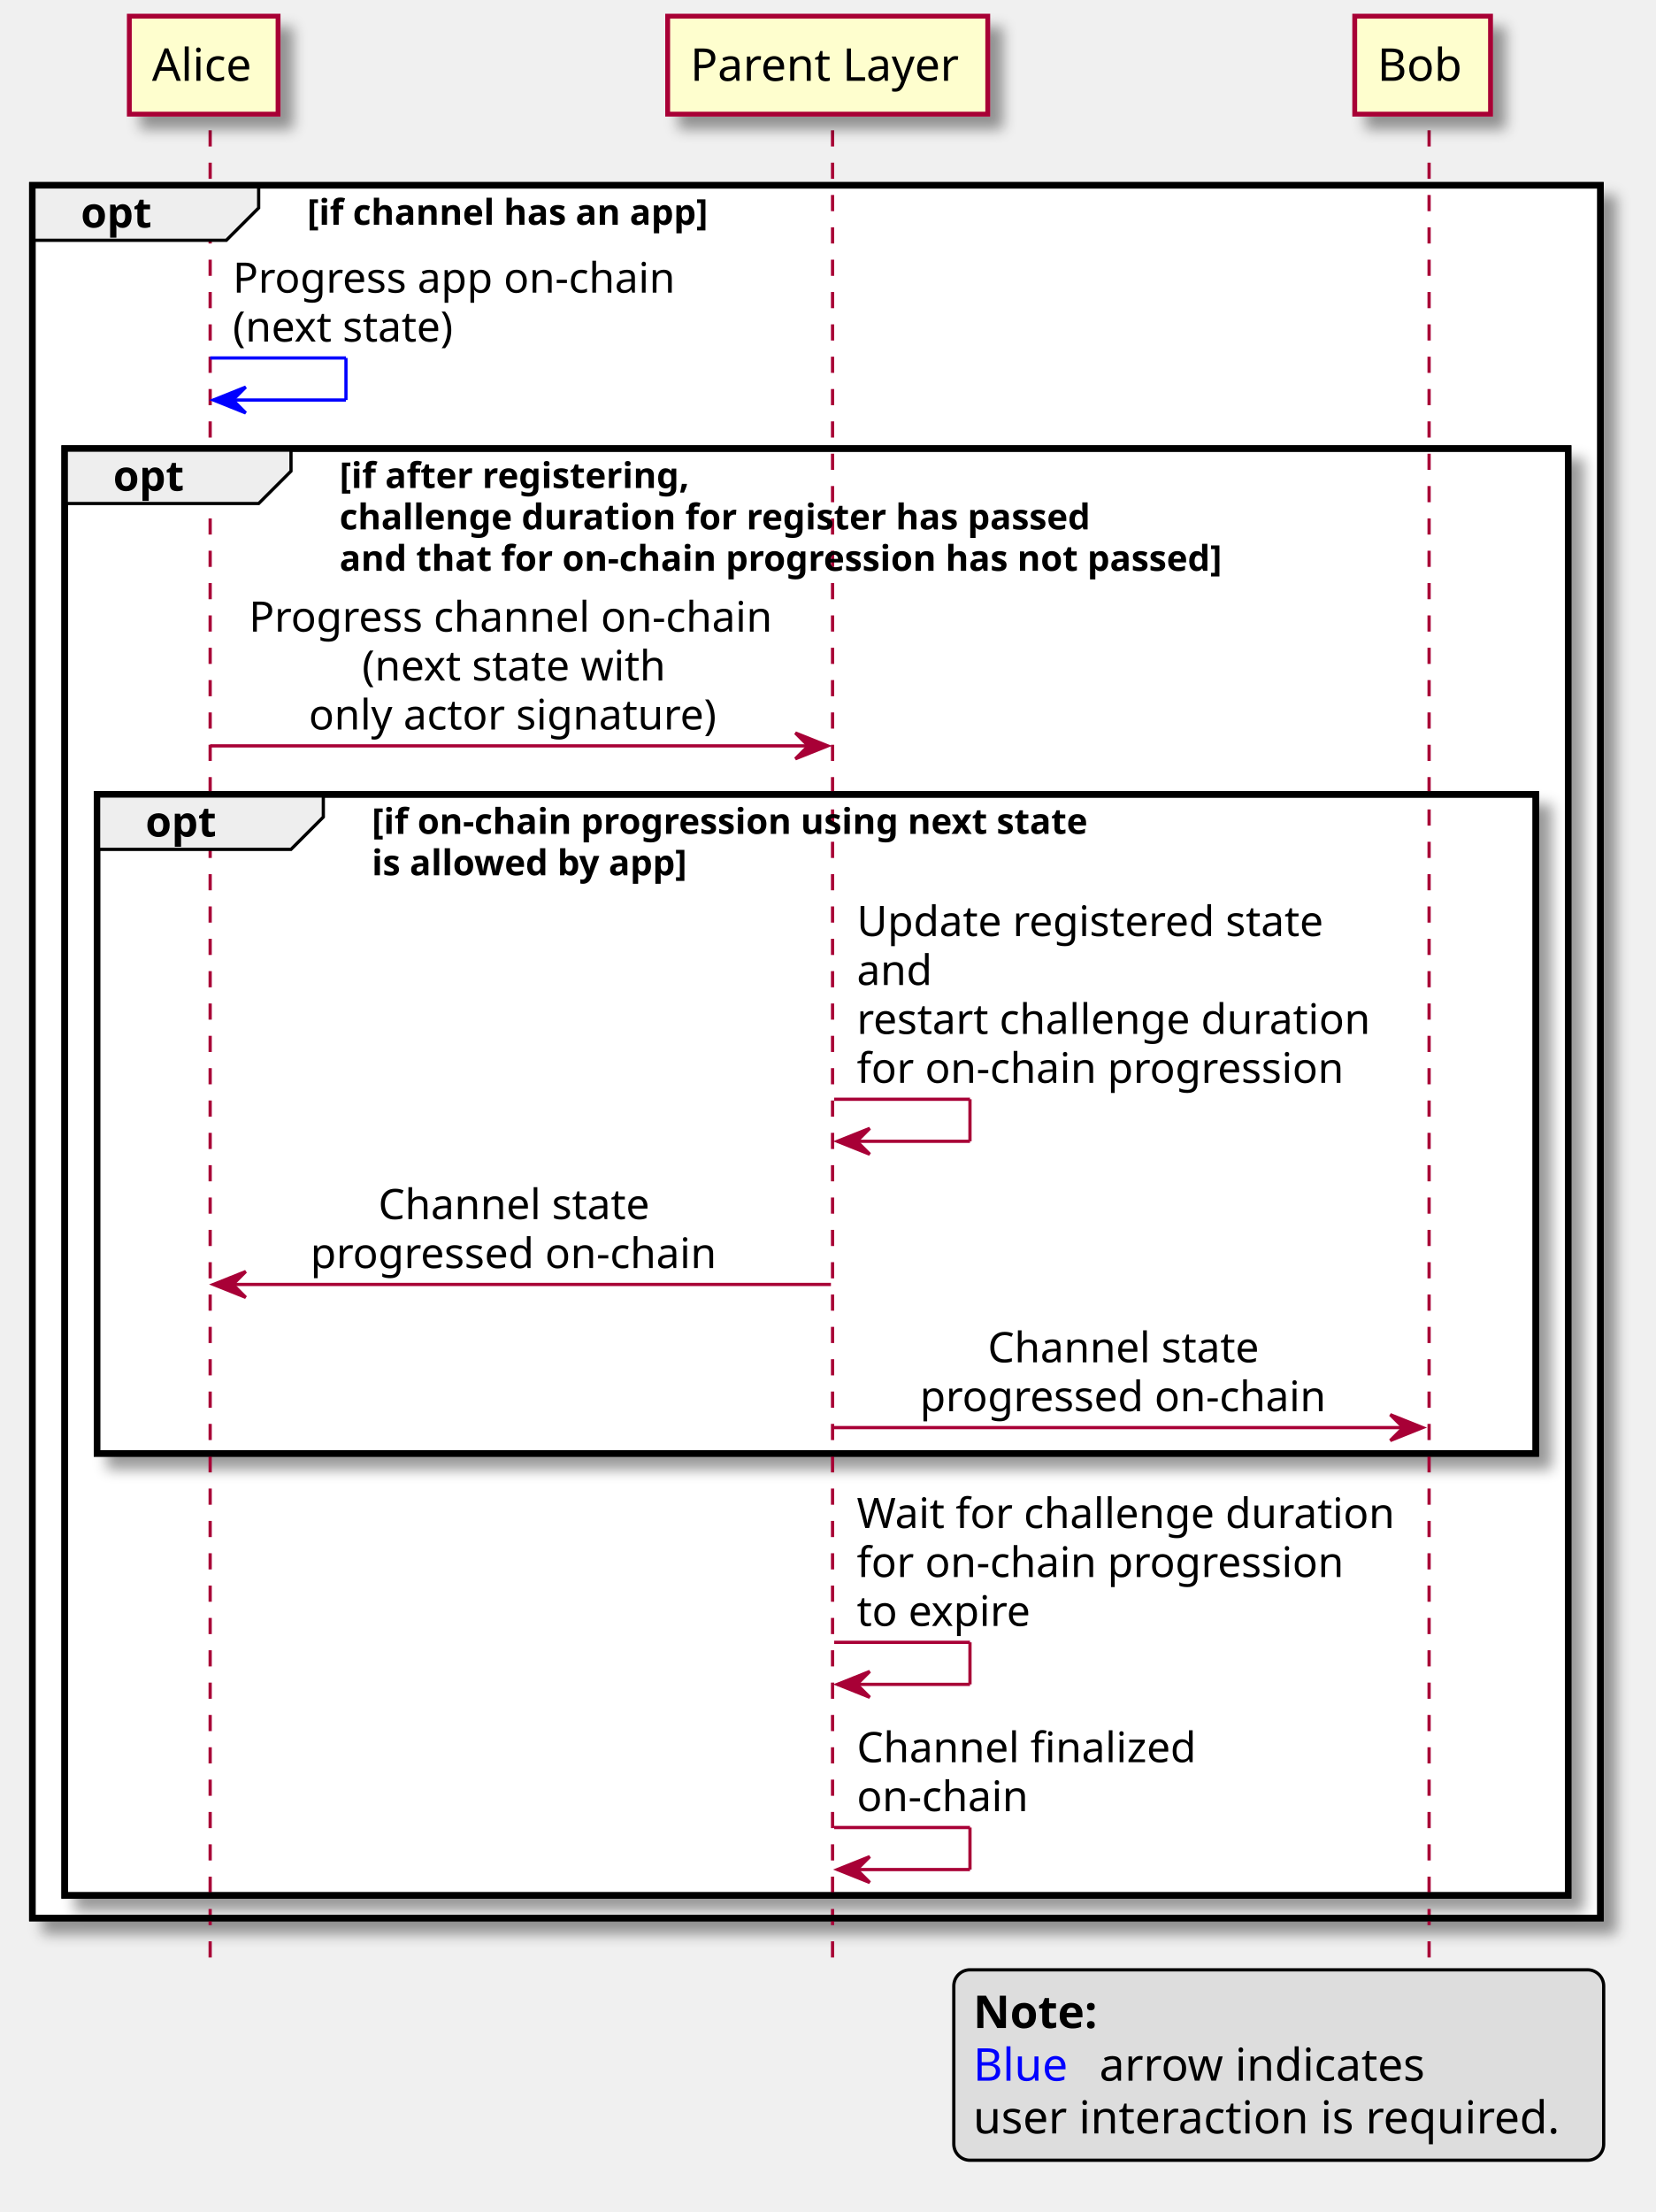
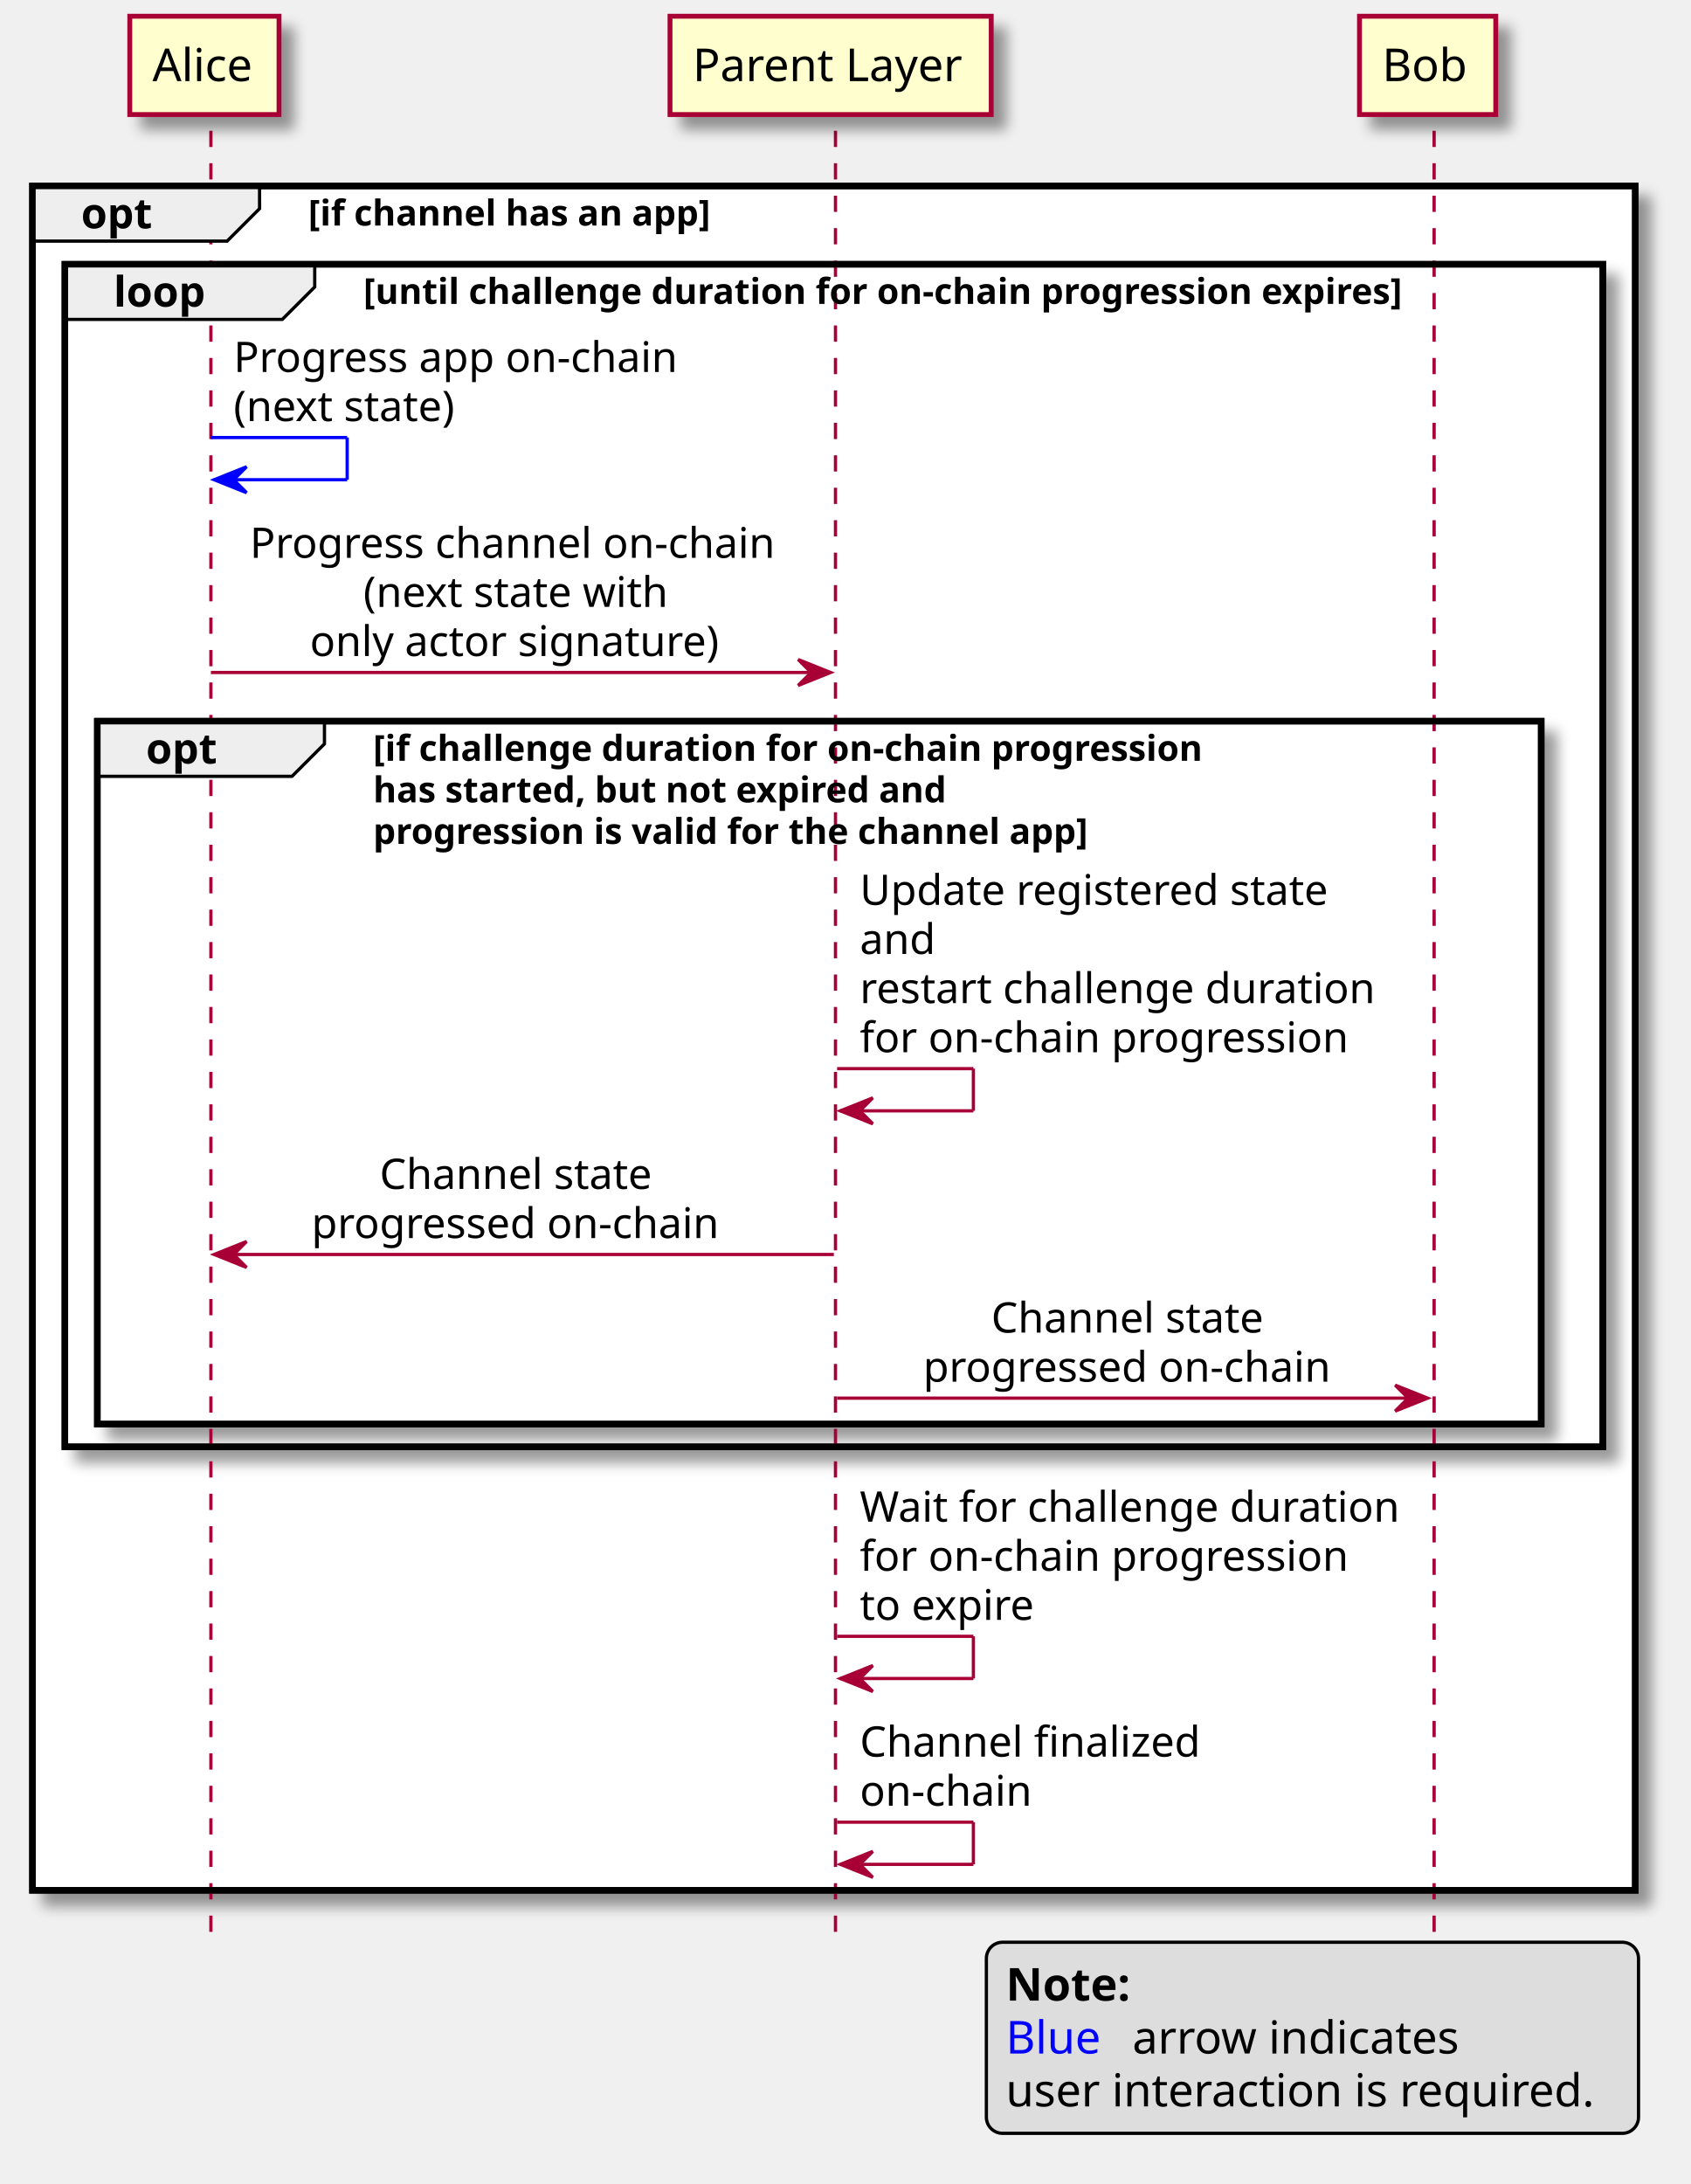
- <svg xmlns="http://www.w3.org/2000/svg" contentScriptType="application/ecmascript" contentStyleType="text/css" height="684px" preserveAspectRatio="none" style="width:512px;height:684px;" version="1.1" viewBox="0 0 512 684" width="512px" zoomAndPan="magnify">
+ <svg xmlns="http://www.w3.org/2000/svg" contentScriptType="application/ecmascript" contentStyleType="text/css" height="673px" preserveAspectRatio="none" style="width:521px;height:673px;" version="1.1" viewBox="0 0 521 673" width="521px" zoomAndPan="magnify">
  <defs>
-     <filter height="300%" id="f15uixyhd9iagj" width="300%" x="-1" y="-1">
+     <filter height="300%" id="fng4m548efurh" width="300%" x="-1" y="-1">
      <feGaussianBlur result="blurOut" stdDeviation="2.0" />
      <feColorMatrix in="blurOut" result="blurOut2" type="matrix" values="0 0 0 0 0 0 0 0 0 0 0 0 0 0 0 0 0 0 .4 0" />
      <feOffset dx="4.0" dy="4.0" in="blurOut2" result="blurOut3" />
      <feBlend in="SourceGraphic" in2="blurOut3" mode="normal" />
    </filter>
  </defs>
  <g>
-     <rect fill="#FFFFFF" filter="url(#f15uixyhd9iagj)" height="535.812" style="stroke:#000000;stroke-width:2.0;" width="485" x="10" y="57.297" />
-     <rect fill="#FFFFFF" filter="url(#f15uixyhd9iagj)" height="447.414" style="stroke:#000000;stroke-width:2.0;" width="465" x="20" y="138.695" />
-     <rect fill="#FFFFFF" filter="url(#f15uixyhd9iagj)" height="203.805" style="stroke:#000000;stroke-width:2.0;" width="445" x="30" y="245.641" />
-     <line style="stroke:#A80036;stroke-width:1.0;stroke-dasharray:5.0,5.0;" x1="65" x2="65" y1="40.297" y2="610.109" />
-     <line style="stroke:#A80036;stroke-width:1.0;stroke-dasharray:5.0,5.0;" x1="257.5" x2="257.5" y1="40.297" y2="610.109" />
-     <line style="stroke:#A80036;stroke-width:1.0;stroke-dasharray:5.0,5.0;" x1="442" x2="442" y1="40.297" y2="610.109" />
-     <rect fill="#FEFECE" filter="url(#f15uixyhd9iagj)" height="30.297" style="stroke:#A80036;stroke-width:1.5;" width="46" x="40" y="5" />
+     <rect fill="#FFFFFF" filter="url(#fng4m548efurh)" height="525.203" style="stroke:#000000;stroke-width:2.0;" width="494" x="10" y="57.297" />
+     <rect fill="#FFFFFF" filter="url(#fng4m548efurh)" height="364.406" style="stroke:#000000;stroke-width:2.0;" width="474" x="20" y="81.43" />
+     <rect fill="#FFFFFF" filter="url(#fng4m548efurh)" height="216.609" style="stroke:#000000;stroke-width:2.0;" width="445" x="30" y="222.227" />
+     <line style="stroke:#A80036;stroke-width:1.0;stroke-dasharray:5.0,5.0;" x1="65" x2="65" y1="40.297" y2="599.5" />
+     <line style="stroke:#A80036;stroke-width:1.0;stroke-dasharray:5.0,5.0;" x1="257.5" x2="257.5" y1="40.297" y2="599.5" />
+     <line style="stroke:#A80036;stroke-width:1.0;stroke-dasharray:5.0,5.0;" x1="442" x2="442" y1="40.297" y2="599.5" />
+     <rect fill="#FEFECE" filter="url(#fng4m548efurh)" height="30.297" style="stroke:#A80036;stroke-width:1.5;" width="46" x="40" y="5" />
    <text fill="#000000" font-family="sans-serif" font-size="14" lengthAdjust="spacingAndGlyphs" textLength="32" x="47" y="24.995">Alice</text>
-     <rect fill="#FEFECE" filter="url(#f15uixyhd9iagj)" height="30.297" style="stroke:#A80036;stroke-width:1.5;" width="99" x="206.5" y="5" />
+     <rect fill="#FEFECE" filter="url(#fng4m548efurh)" height="30.297" style="stroke:#A80036;stroke-width:1.5;" width="99" x="206.5" y="5" />
    <text fill="#000000" font-family="sans-serif" font-size="14" lengthAdjust="spacingAndGlyphs" textLength="85" x="213.5" y="24.995">Parent Layer</text>
-     <rect fill="#FEFECE" filter="url(#f15uixyhd9iagj)" height="30.297" style="stroke:#A80036;stroke-width:1.5;" width="42" x="419" y="5" />
+     <rect fill="#FEFECE" filter="url(#fng4m548efurh)" height="30.297" style="stroke:#A80036;stroke-width:1.5;" width="42" x="419" y="5" />
    <text fill="#000000" font-family="sans-serif" font-size="14" lengthAdjust="spacingAndGlyphs" textLength="28" x="426" y="24.995">Bob</text>
    <path d="M10,57.297 L80,57.297 L80,64.297 L70,74.297 L10,74.297 L10,57.297 " fill="#EEEEEE" style="stroke:#000000;stroke-width:1.0;" />
-     <rect fill="none" height="535.812" style="stroke:#000000;stroke-width:2.0;" width="485" x="10" y="57.297" />
+     <rect fill="none" height="525.203" style="stroke:#000000;stroke-width:2.0;" width="494" x="10" y="57.297" />
    <text fill="#000000" font-family="sans-serif" font-size="13" font-weight="bold" lengthAdjust="spacingAndGlyphs" textLength="25" x="25" y="70.364">opt</text>
    <text fill="#000000" font-family="sans-serif" font-size="11" font-weight="bold" lengthAdjust="spacingAndGlyphs" textLength="149" x="95" y="69.507">[if channel has an app]</text>
-     <line style="stroke:#0000FF;stroke-width:1.0;" x1="65" x2="107" y1="110.695" y2="110.695" />
-     <line style="stroke:#0000FF;stroke-width:1.0;" x1="107" x2="107" y1="110.695" y2="123.695" />
-     <line style="stroke:#0000FF;stroke-width:1.0;" x1="66" x2="107" y1="123.695" y2="123.695" />
-     <polygon fill="#0000FF" points="76,119.695,66,123.695,76,127.695,72,123.695" style="stroke:#0000FF;stroke-width:1.0;" />
-     <text fill="#000000" font-family="sans-serif" font-size="13" lengthAdjust="spacingAndGlyphs" textLength="143" x="72" y="90.497">Progress app on-chain</text>
-     <text fill="#000000" font-family="sans-serif" font-size="13" lengthAdjust="spacingAndGlyphs" textLength="75" x="72" y="105.629">(next state)</text>
-     <path d="M20,138.695 L90,138.695 L90,145.695 L80,155.695 L20,155.695 L20,138.695 " fill="#EEEEEE" style="stroke:#000000;stroke-width:1.0;" />
-     <rect fill="none" height="447.414" style="stroke:#000000;stroke-width:2.0;" width="465" x="20" y="138.695" />
-     <text fill="#000000" font-family="sans-serif" font-size="13" font-weight="bold" lengthAdjust="spacingAndGlyphs" textLength="25" x="35" y="151.762">opt</text>
-     <text fill="#000000" font-family="sans-serif" font-size="11" font-weight="bold" lengthAdjust="spacingAndGlyphs" textLength="127" x="105" y="150.906">[if after registering,</text>
-     <text fill="#000000" font-family="sans-serif" font-size="11" font-weight="bold" lengthAdjust="spacingAndGlyphs" textLength="274" x="105" y="163.71">challenge duration for register has passed</text>
-     <text fill="#000000" font-family="sans-serif" font-size="11" font-weight="bold" lengthAdjust="spacingAndGlyphs" textLength="323" x="105" y="176.515">and that for on-chain progression has not passed]</text>
-     <polygon fill="#A80036" points="246,226.641,256,230.641,246,234.641,250,230.641" style="stroke:#A80036;stroke-width:1.0;" />
-     <line style="stroke:#A80036;stroke-width:1.0;" x1="65" x2="252" y1="230.641" y2="230.641" />
-     <text fill="#000000" font-family="sans-serif" font-size="13" lengthAdjust="spacingAndGlyphs" textLength="169" x="77" y="195.309">Progress channel on-chain</text>
-     <text fill="#000000" font-family="sans-serif" font-size="13" lengthAdjust="spacingAndGlyphs" textLength="99" x="112" y="210.442">(next state with</text>
-     <text fill="#000000" font-family="sans-serif" font-size="13" lengthAdjust="spacingAndGlyphs" textLength="132" x="95.5" y="225.575">only actor signature)</text>
-     <path d="M30,245.641 L100,245.641 L100,252.641 L90,262.641 L30,262.641 L30,245.641 " fill="#EEEEEE" style="stroke:#000000;stroke-width:1.0;" />
-     <rect fill="none" height="203.805" style="stroke:#000000;stroke-width:2.0;" width="445" x="30" y="245.641" />
-     <text fill="#000000" font-family="sans-serif" font-size="13" font-weight="bold" lengthAdjust="spacingAndGlyphs" textLength="25" x="45" y="258.707">opt</text>
-     <text fill="#000000" font-family="sans-serif" font-size="11" font-weight="bold" lengthAdjust="spacingAndGlyphs" textLength="262" x="115" y="257.851">[if on-chain progression using next state</text>
-     <text fill="#000000" font-family="sans-serif" font-size="11" font-weight="bold" lengthAdjust="spacingAndGlyphs" textLength="118" x="115" y="270.656">is allowed by app]</text>
-     <line style="stroke:#A80036;stroke-width:1.0;" x1="258" x2="300" y1="339.914" y2="339.914" />
-     <line style="stroke:#A80036;stroke-width:1.0;" x1="300" x2="300" y1="339.914" y2="352.914" />
-     <line style="stroke:#A80036;stroke-width:1.0;" x1="259" x2="300" y1="352.914" y2="352.914" />
-     <polygon fill="#A80036" points="269,348.914,259,352.914,269,356.914,265,352.914" style="stroke:#A80036;stroke-width:1.0;" />
-     <text fill="#000000" font-family="sans-serif" font-size="13" lengthAdjust="spacingAndGlyphs" textLength="153" x="265" y="289.45">Update registered state</text>
-     <text fill="#000000" font-family="sans-serif" font-size="13" lengthAdjust="spacingAndGlyphs" textLength="24" x="265" y="304.582">and</text>
-     <text fill="#000000" font-family="sans-serif" font-size="13" lengthAdjust="spacingAndGlyphs" textLength="165" x="265" y="319.715">restart challenge duration</text>
-     <text fill="#000000" font-family="sans-serif" font-size="13" lengthAdjust="spacingAndGlyphs" textLength="155" x="265" y="334.848">for on-chain progression</text>
-     <polygon fill="#A80036" points="76,393.18,66,397.18,76,401.18,72,397.18" style="stroke:#A80036;stroke-width:1.0;" />
-     <line style="stroke:#A80036;stroke-width:1.0;" x1="70" x2="257" y1="397.18" y2="397.18" />
-     <text fill="#000000" font-family="sans-serif" font-size="13" lengthAdjust="spacingAndGlyphs" textLength="89" x="117" y="376.981">Channel state</text>
-     <text fill="#000000" font-family="sans-serif" font-size="13" lengthAdjust="spacingAndGlyphs" textLength="131" x="96" y="392.114">progressed on-chain</text>
-     <polygon fill="#A80036" points="430,437.445,440,441.445,430,445.445,434,441.445" style="stroke:#A80036;stroke-width:1.0;" />
-     <line style="stroke:#A80036;stroke-width:1.0;" x1="258" x2="436" y1="441.445" y2="441.445" />
-     <text fill="#000000" font-family="sans-serif" font-size="13" lengthAdjust="spacingAndGlyphs" textLength="89" x="305.5" y="421.247">Channel state</text>
-     <text fill="#000000" font-family="sans-serif" font-size="13" lengthAdjust="spacingAndGlyphs" textLength="131" x="284.5" y="436.379">progressed on-chain</text>
-     <line style="stroke:#A80036;stroke-width:1.0;" x1="258" x2="300" y1="507.844" y2="507.844" />
-     <line style="stroke:#A80036;stroke-width:1.0;" x1="300" x2="300" y1="507.844" y2="520.844" />
-     <line style="stroke:#A80036;stroke-width:1.0;" x1="259" x2="300" y1="520.844" y2="520.844" />
-     <polygon fill="#A80036" points="269,516.844,259,520.844,269,524.844,265,520.844" style="stroke:#A80036;stroke-width:1.0;" />
-     <text fill="#000000" font-family="sans-serif" font-size="13" lengthAdjust="spacingAndGlyphs" textLength="170" x="265" y="472.512">Wait for challenge duration</text>
-     <text fill="#000000" font-family="sans-serif" font-size="13" lengthAdjust="spacingAndGlyphs" textLength="155" x="265" y="487.645">for on-chain progression</text>
-     <text fill="#000000" font-family="sans-serif" font-size="13" lengthAdjust="spacingAndGlyphs" textLength="56" x="265" y="502.778">to expire</text>
-     <line style="stroke:#A80036;stroke-width:1.0;" x1="258" x2="300" y1="565.109" y2="565.109" />
-     <line style="stroke:#A80036;stroke-width:1.0;" x1="300" x2="300" y1="565.109" y2="578.109" />
-     <line style="stroke:#A80036;stroke-width:1.0;" x1="259" x2="300" y1="578.109" y2="578.109" />
-     <polygon fill="#A80036" points="269,574.109,259,578.109,269,582.109,265,578.109" style="stroke:#A80036;stroke-width:1.0;" />
-     <text fill="#000000" font-family="sans-serif" font-size="13" lengthAdjust="spacingAndGlyphs" textLength="108" x="265" y="544.911">Channel finalized</text>
-     <text fill="#000000" font-family="sans-serif" font-size="13" lengthAdjust="spacingAndGlyphs" textLength="55" x="265" y="560.043">on-chain</text>
-     <rect fill="#DDDDDD" height="58.891" rx="5" ry="5" style="stroke:#000000;stroke-width:1.0;" width="201" x="295" y="609.109" />
-     <text fill="#000000" font-family="sans-serif" font-size="14" font-weight="bold" lengthAdjust="spacingAndGlyphs" textLength="43" x="301" y="627.105">Note:</text>
-     <text fill="#0000FF" font-family="sans-serif" font-size="14" lengthAdjust="spacingAndGlyphs" textLength="31" x="301" y="643.401">Blue</text>
-     <text fill="#000000" font-family="sans-serif" font-size="14" lengthAdjust="spacingAndGlyphs" textLength="104" x="340" y="643.401">arrow indicates</text>
-     <text fill="#000000" font-family="sans-serif" font-size="14" lengthAdjust="spacingAndGlyphs" textLength="189" x="301" y="659.698">user interaction is required.</text>
+     <path d="M20,81.43 L97,81.43 L97,88.43 L87,98.43 L20,98.43 L20,81.43 " fill="#EEEEEE" style="stroke:#000000;stroke-width:1.0;" />
+     <rect fill="none" height="364.406" style="stroke:#000000;stroke-width:2.0;" width="474" x="20" y="81.43" />
+     <text fill="#000000" font-family="sans-serif" font-size="13" font-weight="bold" lengthAdjust="spacingAndGlyphs" textLength="32" x="35" y="94.497">loop</text>
+     <text fill="#000000" font-family="sans-serif" font-size="11" font-weight="bold" lengthAdjust="spacingAndGlyphs" textLength="377" x="112" y="93.64">[until challenge duration for on-chain progression expires]</text>
+     <line style="stroke:#0000FF;stroke-width:1.0;" x1="65" x2="107" y1="134.828" y2="134.828" />
+     <line style="stroke:#0000FF;stroke-width:1.0;" x1="107" x2="107" y1="134.828" y2="147.828" />
+     <line style="stroke:#0000FF;stroke-width:1.0;" x1="66" x2="107" y1="147.828" y2="147.828" />
+     <polygon fill="#0000FF" points="76,143.828,66,147.828,76,151.828,72,147.828" style="stroke:#0000FF;stroke-width:1.0;" />
+     <text fill="#000000" font-family="sans-serif" font-size="13" lengthAdjust="spacingAndGlyphs" textLength="143" x="72" y="114.629">Progress app on-chain</text>
+     <text fill="#000000" font-family="sans-serif" font-size="13" lengthAdjust="spacingAndGlyphs" textLength="75" x="72" y="129.762">(next state)</text>
+     <polygon fill="#A80036" points="246,203.227,256,207.227,246,211.227,250,207.227" style="stroke:#A80036;stroke-width:1.0;" />
+     <line style="stroke:#A80036;stroke-width:1.0;" x1="65" x2="252" y1="207.227" y2="207.227" />
+     <text fill="#000000" font-family="sans-serif" font-size="13" lengthAdjust="spacingAndGlyphs" textLength="169" x="77" y="171.895">Progress channel on-chain</text>
+     <text fill="#000000" font-family="sans-serif" font-size="13" lengthAdjust="spacingAndGlyphs" textLength="99" x="112" y="187.028">(next state with</text>
+     <text fill="#000000" font-family="sans-serif" font-size="13" lengthAdjust="spacingAndGlyphs" textLength="132" x="95.5" y="202.161">only actor signature)</text>
+     <path d="M30,222.227 L100,222.227 L100,229.227 L90,239.227 L30,239.227 L30,222.227 " fill="#EEEEEE" style="stroke:#000000;stroke-width:1.0;" />
+     <rect fill="none" height="216.609" style="stroke:#000000;stroke-width:2.0;" width="445" x="30" y="222.227" />
+     <text fill="#000000" font-family="sans-serif" font-size="13" font-weight="bold" lengthAdjust="spacingAndGlyphs" textLength="25" x="45" y="235.293">opt</text>
+     <text fill="#000000" font-family="sans-serif" font-size="11" font-weight="bold" lengthAdjust="spacingAndGlyphs" textLength="301" x="115" y="234.437">[if challenge duration for on-chain progression</text>
+     <text fill="#000000" font-family="sans-serif" font-size="11" font-weight="bold" lengthAdjust="spacingAndGlyphs" textLength="207" x="115" y="247.242">has started, but not expired and</text>
+     <text fill="#000000" font-family="sans-serif" font-size="11" font-weight="bold" lengthAdjust="spacingAndGlyphs" textLength="261" x="115" y="260.046">progression is valid for the channel app]</text>
+     <line style="stroke:#A80036;stroke-width:1.0;" x1="258" x2="300" y1="329.305" y2="329.305" />
+     <line style="stroke:#A80036;stroke-width:1.0;" x1="300" x2="300" y1="329.305" y2="342.305" />
+     <line style="stroke:#A80036;stroke-width:1.0;" x1="259" x2="300" y1="342.305" y2="342.305" />
+     <polygon fill="#A80036" points="269,338.305,259,342.305,269,346.305,265,342.305" style="stroke:#A80036;stroke-width:1.0;" />
+     <text fill="#000000" font-family="sans-serif" font-size="13" lengthAdjust="spacingAndGlyphs" textLength="153" x="265" y="278.84">Update registered state</text>
+     <text fill="#000000" font-family="sans-serif" font-size="13" lengthAdjust="spacingAndGlyphs" textLength="24" x="265" y="293.973">and</text>
+     <text fill="#000000" font-family="sans-serif" font-size="13" lengthAdjust="spacingAndGlyphs" textLength="165" x="265" y="309.106">restart challenge duration</text>
+     <text fill="#000000" font-family="sans-serif" font-size="13" lengthAdjust="spacingAndGlyphs" textLength="155" x="265" y="324.239">for on-chain progression</text>
+     <polygon fill="#A80036" points="76,382.57,66,386.57,76,390.57,72,386.57" style="stroke:#A80036;stroke-width:1.0;" />
+     <line style="stroke:#A80036;stroke-width:1.0;" x1="70" x2="257" y1="386.57" y2="386.57" />
+     <text fill="#000000" font-family="sans-serif" font-size="13" lengthAdjust="spacingAndGlyphs" textLength="89" x="117" y="366.372">Channel state</text>
+     <text fill="#000000" font-family="sans-serif" font-size="13" lengthAdjust="spacingAndGlyphs" textLength="131" x="96" y="381.504">progressed on-chain</text>
+     <polygon fill="#A80036" points="430,426.836,440,430.836,430,434.836,434,430.836" style="stroke:#A80036;stroke-width:1.0;" />
+     <line style="stroke:#A80036;stroke-width:1.0;" x1="258" x2="436" y1="430.836" y2="430.836" />
+     <text fill="#000000" font-family="sans-serif" font-size="13" lengthAdjust="spacingAndGlyphs" textLength="89" x="305.5" y="410.637">Channel state</text>
+     <text fill="#000000" font-family="sans-serif" font-size="13" lengthAdjust="spacingAndGlyphs" textLength="131" x="284.5" y="425.77">progressed on-chain</text>
+     <line style="stroke:#A80036;stroke-width:1.0;" x1="258" x2="300" y1="504.234" y2="504.234" />
+     <line style="stroke:#A80036;stroke-width:1.0;" x1="300" x2="300" y1="504.234" y2="517.234" />
+     <line style="stroke:#A80036;stroke-width:1.0;" x1="259" x2="300" y1="517.234" y2="517.234" />
+     <polygon fill="#A80036" points="269,513.234,259,517.234,269,521.234,265,517.234" style="stroke:#A80036;stroke-width:1.0;" />
+     <text fill="#000000" font-family="sans-serif" font-size="13" lengthAdjust="spacingAndGlyphs" textLength="170" x="265" y="468.903">Wait for challenge duration</text>
+     <text fill="#000000" font-family="sans-serif" font-size="13" lengthAdjust="spacingAndGlyphs" textLength="155" x="265" y="484.036">for on-chain progression</text>
+     <text fill="#000000" font-family="sans-serif" font-size="13" lengthAdjust="spacingAndGlyphs" textLength="56" x="265" y="499.168">to expire</text>
+     <line style="stroke:#A80036;stroke-width:1.0;" x1="258" x2="300" y1="561.5" y2="561.5" />
+     <line style="stroke:#A80036;stroke-width:1.0;" x1="300" x2="300" y1="561.5" y2="574.5" />
+     <line style="stroke:#A80036;stroke-width:1.0;" x1="259" x2="300" y1="574.5" y2="574.5" />
+     <polygon fill="#A80036" points="269,570.5,259,574.5,269,578.5,265,574.5" style="stroke:#A80036;stroke-width:1.0;" />
+     <text fill="#000000" font-family="sans-serif" font-size="13" lengthAdjust="spacingAndGlyphs" textLength="108" x="265" y="541.301">Channel finalized</text>
+     <text fill="#000000" font-family="sans-serif" font-size="13" lengthAdjust="spacingAndGlyphs" textLength="55" x="265" y="556.434">on-chain</text>
+     <rect fill="#DDDDDD" height="58.891" rx="5" ry="5" style="stroke:#000000;stroke-width:1.0;" width="201" x="304" y="598.5" />
+     <text fill="#000000" font-family="sans-serif" font-size="14" font-weight="bold" lengthAdjust="spacingAndGlyphs" textLength="43" x="310" y="616.495">Note:</text>
+     <text fill="#0000FF" font-family="sans-serif" font-size="14" lengthAdjust="spacingAndGlyphs" textLength="31" x="310" y="632.792">Blue</text>
+     <text fill="#000000" font-family="sans-serif" font-size="14" lengthAdjust="spacingAndGlyphs" textLength="104" x="349" y="632.792">arrow indicates</text>
+     <text fill="#000000" font-family="sans-serif" font-size="14" lengthAdjust="spacingAndGlyphs" textLength="189" x="310" y="649.089">user interaction is required.</text>
  </g>
</svg>
